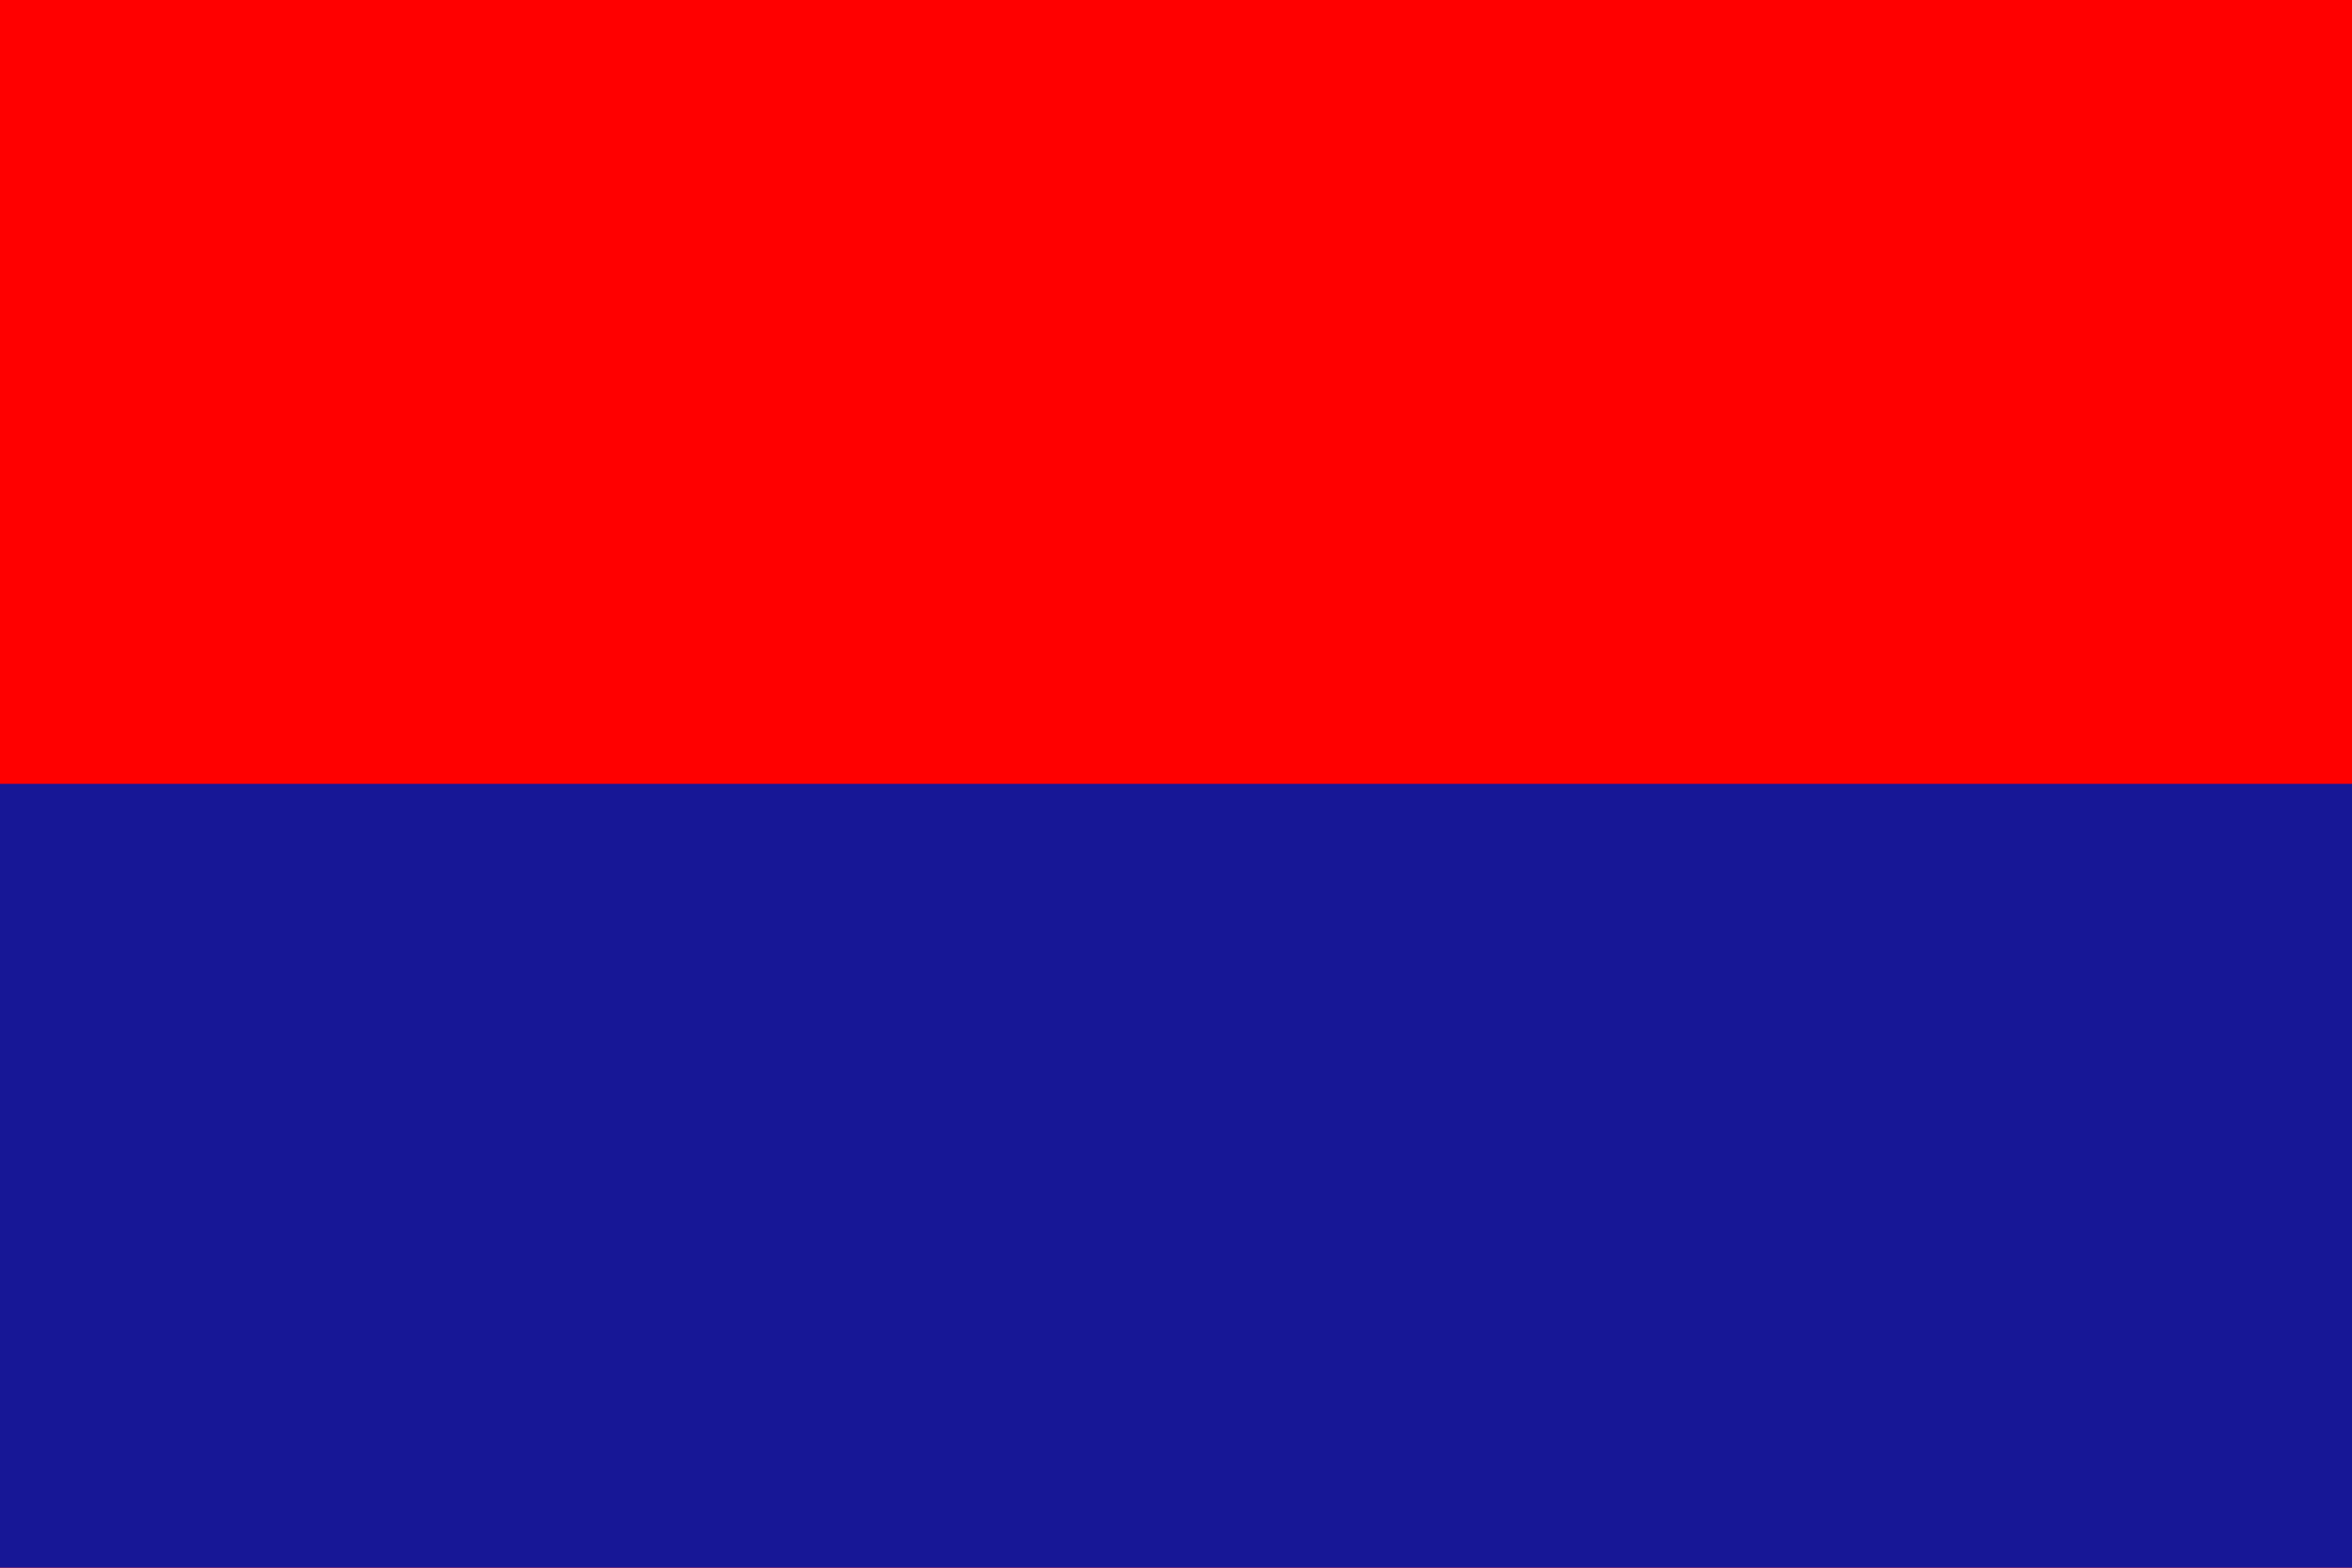
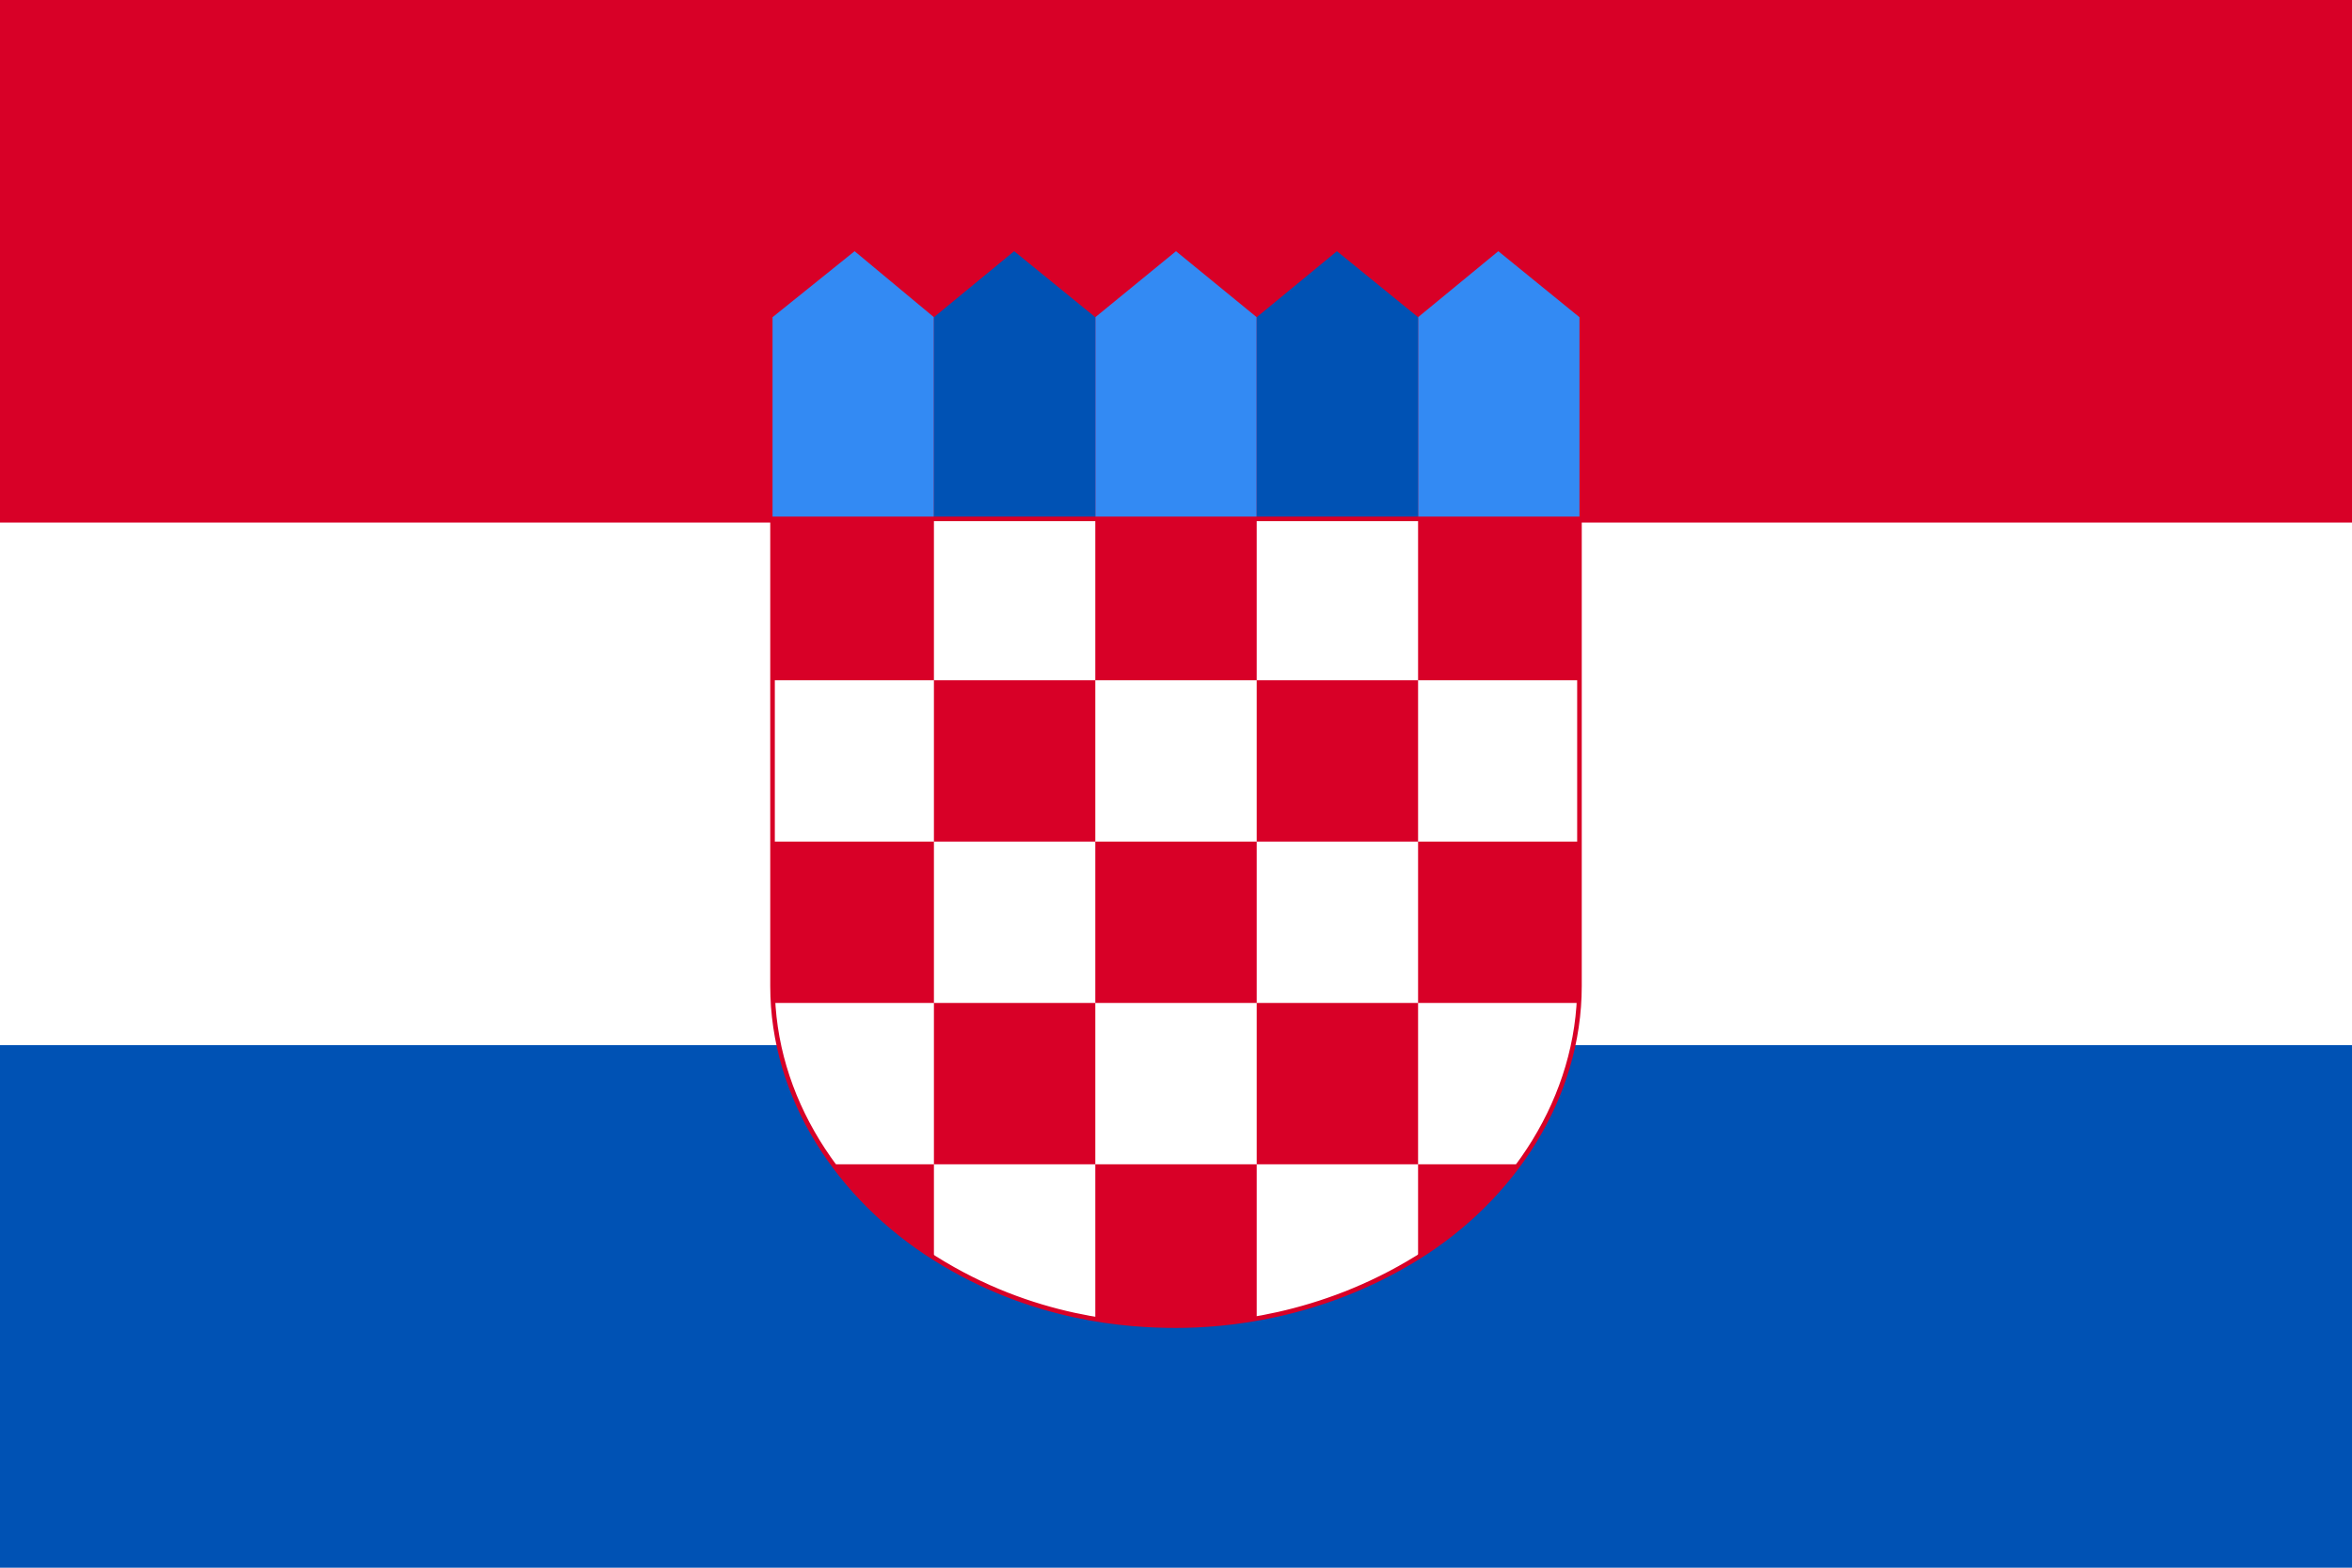
- <svg xmlns="http://www.w3.org/2000/svg" viewBox="0 0 36 24" width="36" height="24" role="img" aria-label="HR">
-   <rect width="36" height="24" fill="#FF0000" />
-   <rect y="12" width="36" height="12" fill="#171796" />
+ <svg xmlns="http://www.w3.org/2000/svg" viewBox="0 0 513 342">
+   <path fill="#FFF" d="M0 0h513v342H0z" />
+   <path fill="#D80027" d="M0 0h513v114H0z" />
+   <path fill="#0052B4" d="M0 228h513v114H0z" />
+   <g fill="#338AF3">
+     <path d="M309.3 113.2v-44l17.5-14.4 17.7 14.4v44zM203.7 113.2v-44l-17.3-14.4-17.9 14.4v44zM238.9 113.2v-44l17.6-14.4 17.6 14.4v44z" />
+   </g>
+   <g fill="#0052B4">
+     <path d="M309.3 113.2h-35.2v-44l17.5-14.4 17.7 14.4zM238.9 113.2h-35.2v-44l17.5-14.4 17.7 14.4z" />
+   </g>
+   <path stroke="#D80027" fill="#FFF" d="M168.5 113.2v101.9c0 24.3 14.4 46.2 35.4 59.4 21.3 13.4 42.1 14.7 52.6 14.7s31.4-1.7 52.6-14.8c21-13 35.4-35.1 35.4-59.3V113.2h-176z" />
+   <g fill="#D80027">
+     <path d="M168.5 113.2h35.2v35.2h-35.2zM238.9 113.2h35.2v35.2h-35.2zM309.3 113.2h35.2v35.2h-35.2zM203.7 148.4h35.2v35.2h-35.2zM274.1 148.4h35.2v35.2h-35.2zM168.5 183.6h35.2v35.2h-35.2zM203.7 218.8h35.2V254h-35.2zM238.9 183.6h35.2v35.2h-35.2zM309.3 183.6h35.2v35.2h-35.2zM274.1 218.8h35.2V254h-35.2zM309.3 274.3c8.6-5.4 16.2-12.3 22-20.3h-22v20.3zM181.7 254c5.8 8 13.3 14.9 22 20.4V254h-22zM238.9 254v33.7c7.2 1.2 13.3 1.5 17.6 1.5 4.3 0 10.4-.3 17.6-1.6V254h-35.2z" />
+   </g>
</svg>
